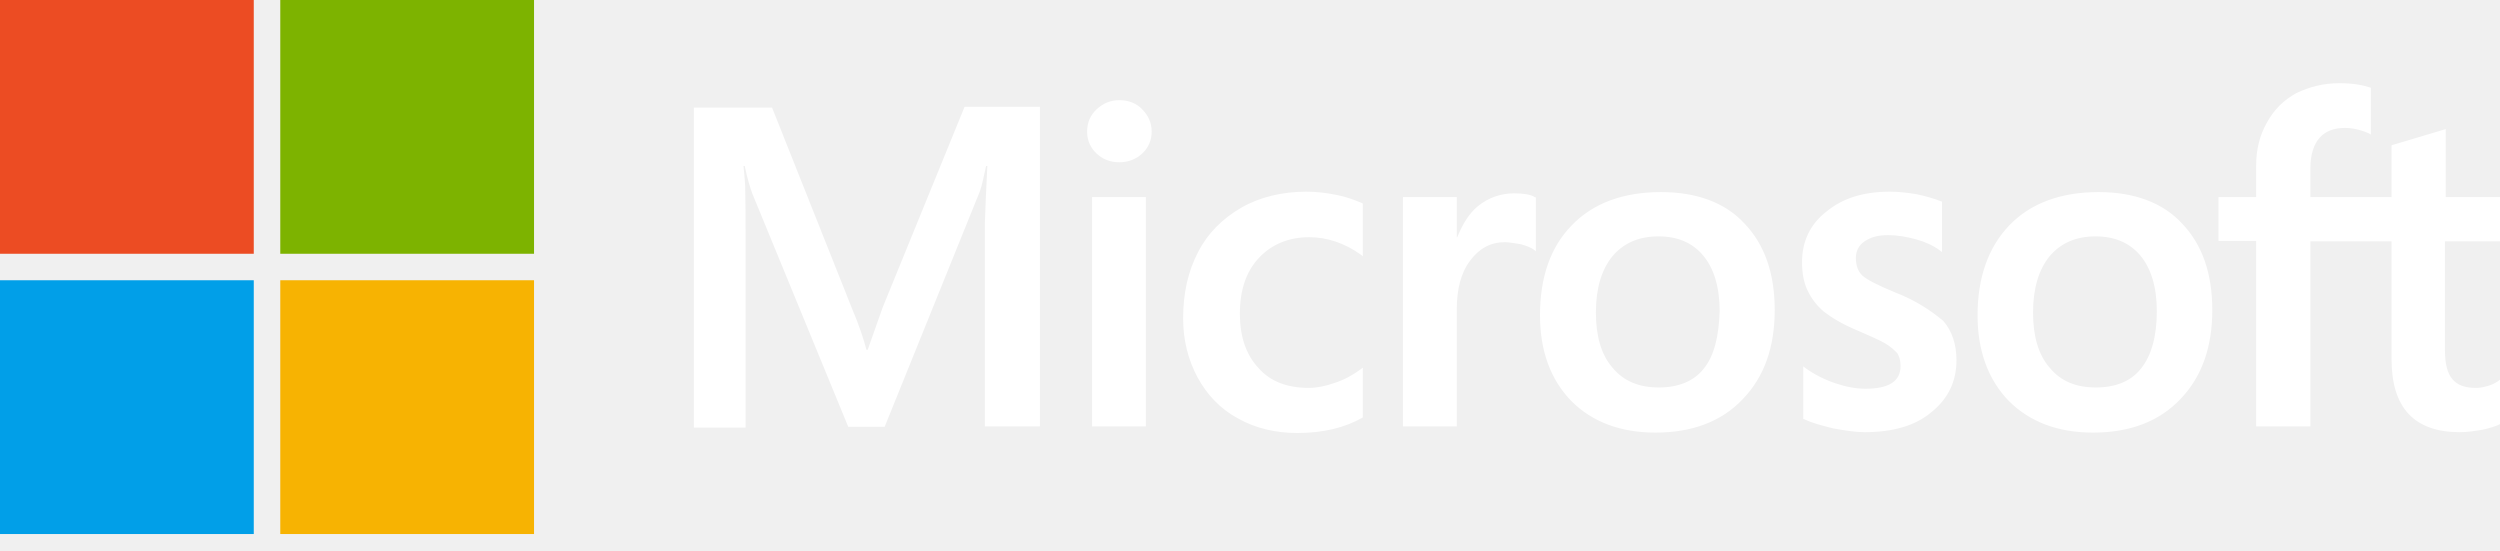
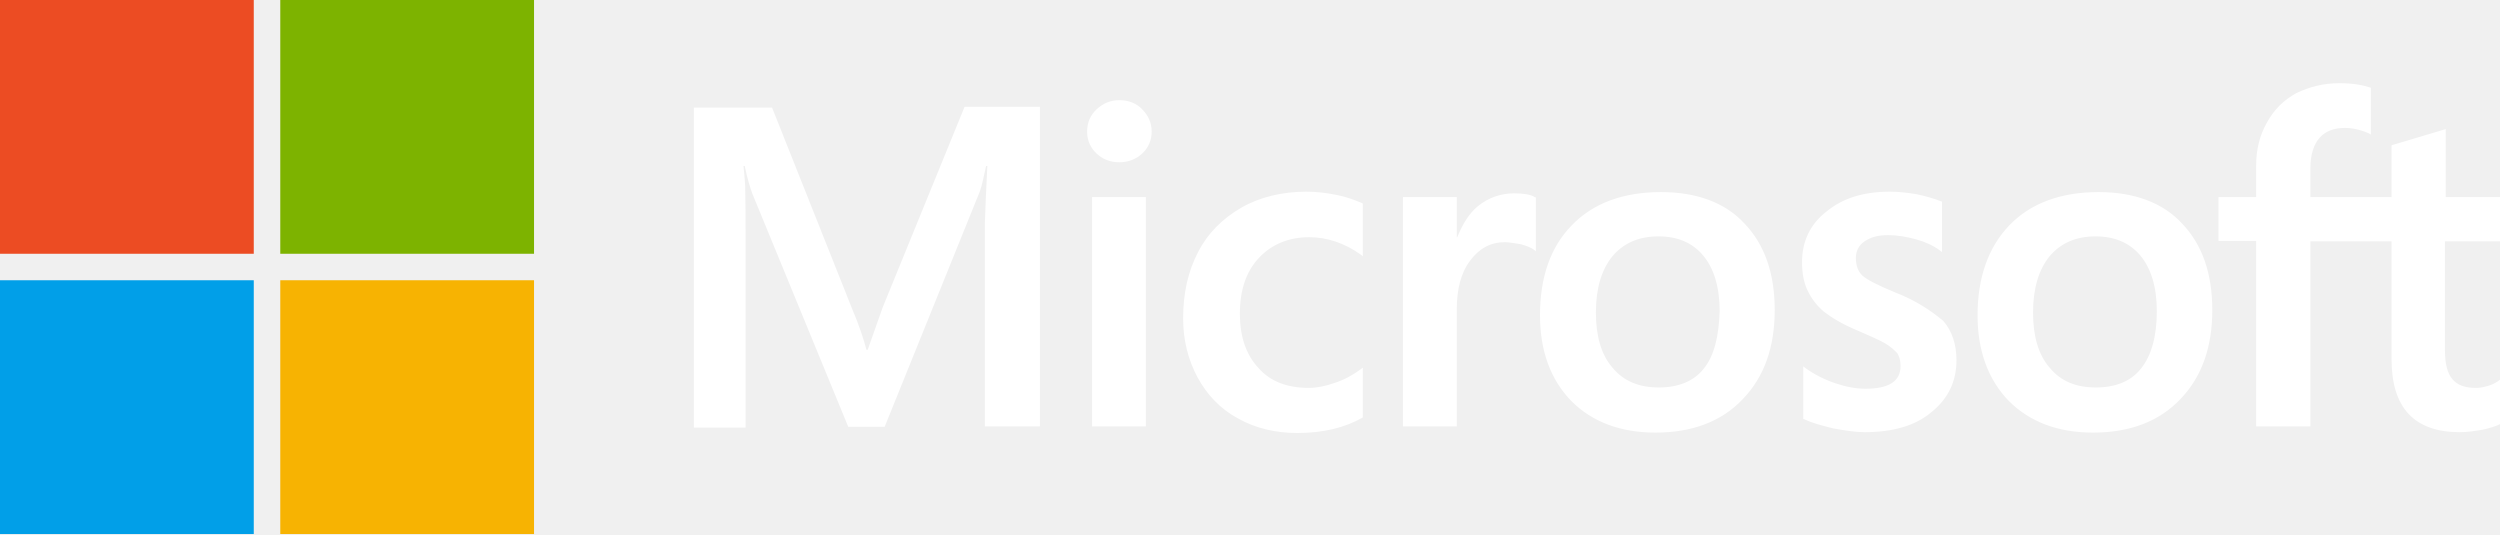
- <svg xmlns="http://www.w3.org/2000/svg" width="118" height="26" viewBox="0 0 118 26" fill="none">
+ <svg xmlns="http://www.w3.org/2000/svg" fill="none" viewBox="0 0 118 25.21">
  <path d="M41.659 14.518L40.955 16.511H40.897C40.779 16.061 40.565 15.378 40.213 14.557L36.442 5.08H32.749V20.184H35.191V10.864C35.191 10.278 35.191 9.613 35.172 8.793C35.152 8.382 35.113 8.07 35.093 7.835H35.152C35.269 8.421 35.406 8.851 35.504 9.125L40.037 20.145H41.756L46.251 9.027C46.348 8.773 46.446 8.265 46.544 7.835H46.602C46.544 8.949 46.505 9.946 46.485 10.551V20.126H49.084V5.041H45.528L41.659 14.518ZM51.546 9.301H54.086V20.126H51.546V9.301ZM52.835 4.728C52.406 4.728 52.054 4.885 51.761 5.158C51.468 5.432 51.311 5.784 51.311 6.214C51.311 6.624 51.468 6.976 51.761 7.249C52.054 7.523 52.406 7.659 52.835 7.659C53.265 7.659 53.637 7.503 53.91 7.249C54.203 6.976 54.359 6.624 54.359 6.214C54.359 5.803 54.203 5.451 53.91 5.158C53.656 4.885 53.285 4.728 52.835 4.728ZM63.094 9.203C62.625 9.105 62.136 9.047 61.667 9.047C60.514 9.047 59.459 9.301 58.58 9.809C57.701 10.317 56.997 11.02 56.548 11.9C56.079 12.798 55.844 13.834 55.844 15.026C55.844 16.061 56.079 16.98 56.528 17.82C56.978 18.641 57.603 19.305 58.443 19.755C59.244 20.204 60.182 20.438 61.237 20.438C62.449 20.438 63.484 20.184 64.305 19.715L64.325 19.696V17.351L64.227 17.429C63.856 17.703 63.426 17.937 62.996 18.074C62.547 18.23 62.136 18.309 61.785 18.309C60.769 18.309 59.967 18.015 59.401 17.371C58.815 16.745 58.522 15.886 58.522 14.811C58.522 13.697 58.815 12.818 59.42 12.173C60.026 11.528 60.827 11.196 61.804 11.196C62.625 11.196 63.465 11.47 64.227 12.017L64.325 12.095V9.613L64.305 9.594C63.973 9.457 63.602 9.301 63.094 9.203ZM71.476 9.125C70.851 9.125 70.265 9.32 69.757 9.731C69.327 10.082 69.034 10.59 68.78 11.196H68.76V9.301H66.22V20.126H68.76V14.596C68.76 13.658 68.956 12.877 69.385 12.31C69.815 11.724 70.362 11.431 71.027 11.431C71.261 11.431 71.496 11.489 71.789 11.528C72.062 11.607 72.258 11.685 72.395 11.782L72.492 11.861V9.32L72.434 9.301C72.258 9.184 71.906 9.125 71.476 9.125ZM78.393 9.066C76.615 9.066 75.189 9.594 74.192 10.63C73.176 11.665 72.688 13.091 72.688 14.889C72.688 16.57 73.196 17.937 74.173 18.934C75.15 19.911 76.478 20.419 78.139 20.419C79.878 20.419 81.266 19.891 82.262 18.836C83.278 17.781 83.767 16.374 83.767 14.635C83.767 12.916 83.298 11.548 82.34 10.551C81.422 9.555 80.074 9.066 78.393 9.066ZM80.425 17.39C79.957 17.996 79.214 18.289 78.296 18.289C77.377 18.289 76.635 17.996 76.107 17.351C75.58 16.745 75.326 15.866 75.326 14.752C75.326 13.6 75.599 12.72 76.107 12.095C76.635 11.47 77.358 11.157 78.276 11.157C79.175 11.157 79.878 11.45 80.386 12.056C80.894 12.662 81.168 13.541 81.168 14.694C81.129 15.866 80.914 16.785 80.425 17.39ZM89.433 13.795C88.632 13.463 88.124 13.209 87.89 12.994C87.694 12.798 87.597 12.525 87.597 12.173C87.597 11.88 87.714 11.587 88.007 11.392C88.3 11.196 88.632 11.098 89.121 11.098C89.55 11.098 90 11.177 90.43 11.294C90.86 11.411 91.25 11.587 91.563 11.821L91.661 11.9V9.516L91.602 9.496C91.309 9.379 90.918 9.262 90.449 9.164C89.98 9.086 89.55 9.047 89.199 9.047C87.987 9.047 86.991 9.34 86.209 9.985C85.428 10.59 85.056 11.411 85.056 12.368C85.056 12.877 85.135 13.326 85.31 13.697C85.486 14.069 85.74 14.42 86.092 14.713C86.444 14.987 86.952 15.3 87.655 15.592C88.241 15.847 88.691 16.042 88.964 16.198C89.238 16.355 89.414 16.53 89.55 16.667C89.648 16.823 89.707 17.019 89.707 17.273C89.707 17.996 89.16 18.348 88.046 18.348C87.616 18.348 87.167 18.27 86.639 18.094C86.112 17.918 85.623 17.664 85.213 17.371L85.115 17.293V19.774L85.174 19.794C85.545 19.969 85.994 20.087 86.541 20.223C87.088 20.321 87.577 20.399 88.007 20.399C89.316 20.399 90.391 20.106 91.153 19.461C91.934 18.836 92.345 18.035 92.345 16.999C92.345 16.276 92.149 15.632 91.719 15.143C91.153 14.674 90.449 14.186 89.433 13.795ZM99.047 9.066C97.269 9.066 95.842 9.594 94.846 10.63C93.849 11.665 93.341 13.091 93.341 14.889C93.341 16.57 93.849 17.937 94.826 18.934C95.803 19.911 97.132 20.419 98.793 20.419C100.532 20.419 101.919 19.891 102.916 18.836C103.932 17.781 104.42 16.374 104.42 14.635C104.42 12.916 103.951 11.548 102.994 10.551C102.075 9.555 100.727 9.066 99.047 9.066ZM101.059 17.39C100.59 17.996 99.848 18.289 98.93 18.289C97.992 18.289 97.269 17.996 96.741 17.351C96.213 16.745 95.96 15.866 95.96 14.752C95.96 13.6 96.233 12.72 96.741 12.095C97.269 11.47 97.992 11.157 98.91 11.157C99.789 11.157 100.512 11.45 101.02 12.056C101.528 12.662 101.802 13.541 101.802 14.694C101.802 15.866 101.548 16.785 101.059 17.39ZM118 11.392V9.301H115.44V6.096L115.362 6.116L112.939 6.839L112.881 6.858V9.301H109.051V7.933C109.051 7.308 109.207 6.819 109.481 6.507C109.754 6.194 110.165 6.038 110.673 6.038C111.025 6.038 111.396 6.116 111.806 6.292L111.904 6.35V4.142L111.845 4.123C111.493 4.006 111.025 3.927 110.419 3.927C109.657 3.927 108.992 4.103 108.387 4.396C107.781 4.728 107.332 5.178 106.999 5.784C106.667 6.37 106.491 7.034 106.491 7.796V9.301H104.713V11.372H106.491V20.126H109.051V11.392H112.881V16.96C112.881 19.247 113.955 20.399 116.105 20.399C116.457 20.399 116.828 20.341 117.18 20.282C117.551 20.204 117.824 20.106 117.981 20.028L118 20.009V17.918L117.903 17.996C117.746 18.094 117.609 18.172 117.375 18.23C117.18 18.289 117.004 18.309 116.867 18.309C116.359 18.309 116.007 18.191 115.753 17.898C115.519 17.625 115.401 17.175 115.401 16.511V11.392H118Z" fill="white" />
  <path d="M0 0H11.978V11.978H0V0Z" fill="#EC4C23" />
  <path d="M13.229 0H25.206V11.978H13.229V0Z" fill="#7DB300" />
  <path d="M0 13.228H11.978V25.206H0V13.228Z" fill="#019FE8" />
  <path d="M13.229 13.228H25.206V25.206H13.229V13.228Z" fill="#F7B302" />
</svg>
